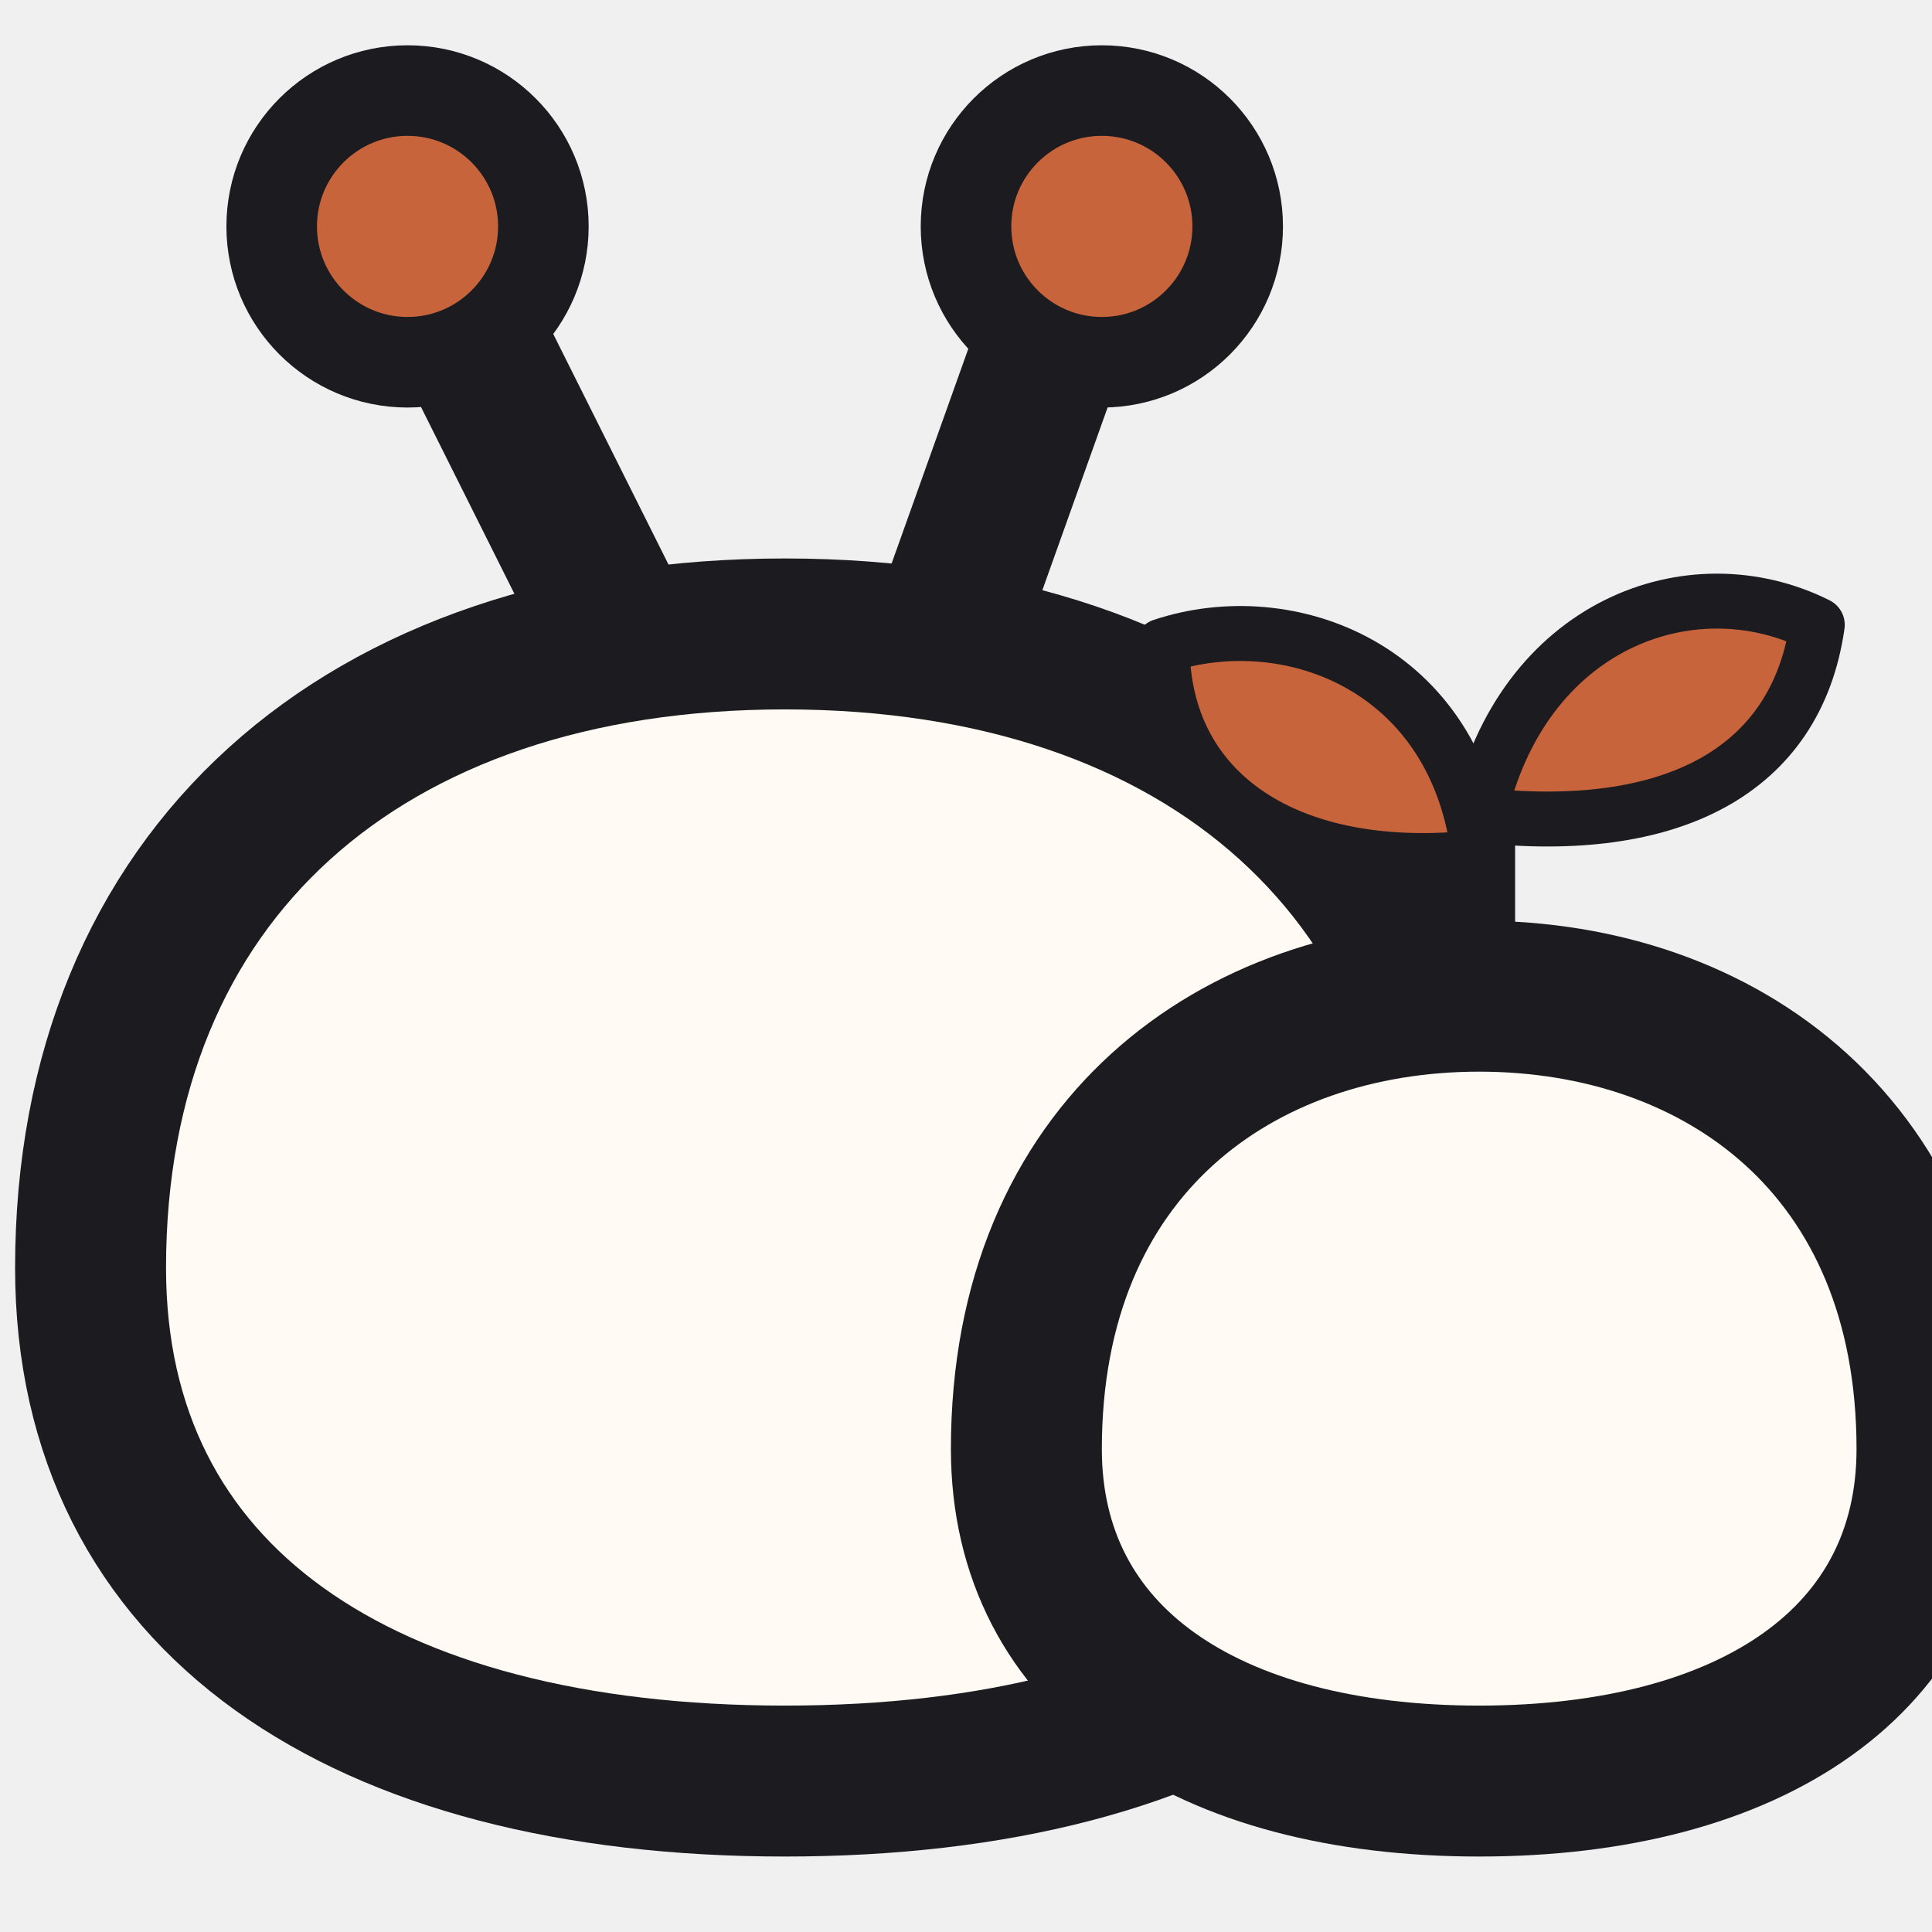
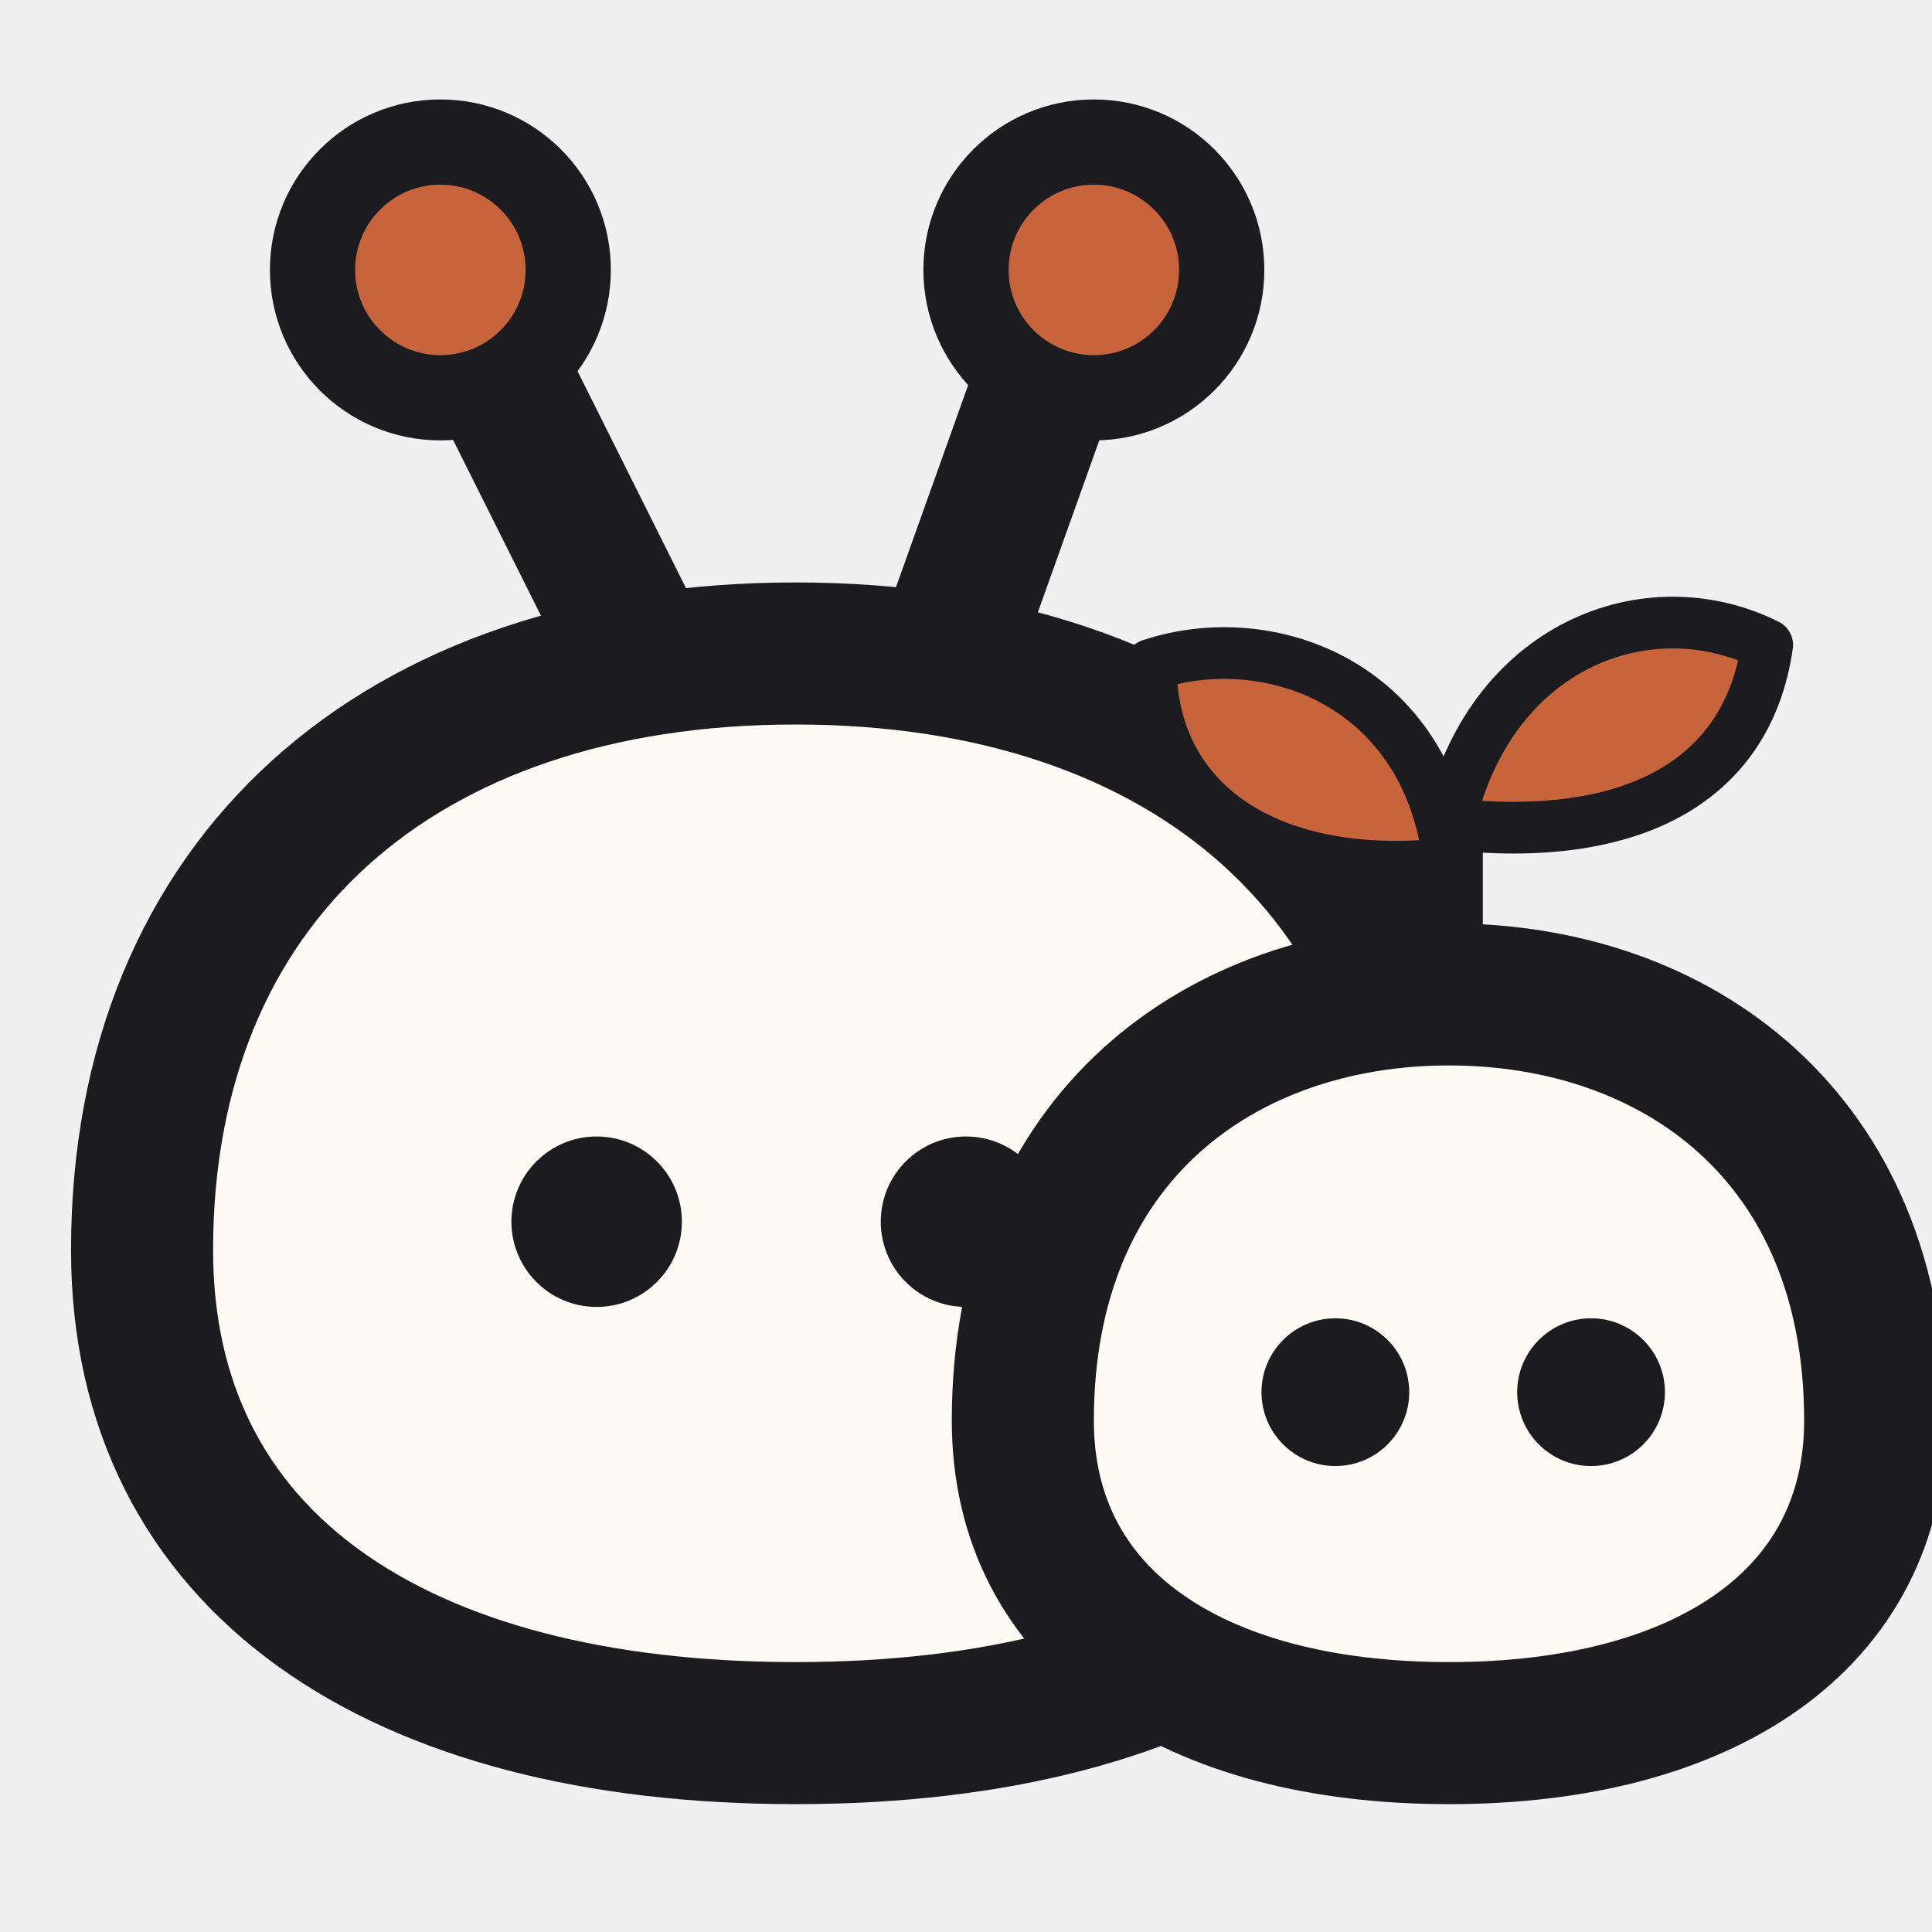
- <svg xmlns="http://www.w3.org/2000/svg" viewBox="0 0 64 64">
+ <svg xmlns="http://www.w3.org/2000/svg" viewBox="-2 -2 68 68">
  <style>
.m-ink{fill:#1c1b1f}.m-hi{fill:#fff}
.m-line,.m-wire{fill:none;stroke:#1c1b1f;stroke-linecap:round;stroke-linejoin:round}
.m-body{fill:#fffaf3;stroke:#1c1b1f;stroke-linejoin:round}
.m-belly{fill:none;stroke:#f6e6da;stroke-linecap:round}
.m-accent{fill:#c8643c;stroke:#1c1b1f;stroke-linejoin:round}
.m-cheek{fill:#c8643c;opacity:.32}
.m-sprout{display:none}.m-sprout--summer{display:inline}@media (prefers-color-scheme:dark){.m-wire{stroke:#fffaf3}}</style>
  <g>
    <path class="m-wire" d="M21 22 14 8M31 22l5-14" stroke-width="5" />
    <circle class="m-accent" cx="13.5" cy="7.5" r="4.5" stroke-width="3" />
    <circle class="m-accent" cx="36.5" cy="7.5" r="4.5" stroke-width="3" />
    <path class="m-body" d="M3 42c0-13 9-21 23-21s23 8 23 21c0 11-9 17-23 17S3 53 3 42Z" stroke-width="5" />
    <g transform="translate(49 34) scale(0.7)">
      <path class="m-wire" d="M0 0v-9" stroke-width="3.4" />
      <path class="m-accent" d="M0-8C-1-17-9-20-15-18c0 7 6 11 15 10Z" stroke-width="2.6" />
      <path class="m-accent" d="M0-10C2-19 10-22 16-19c-1 7-7 10-16 9Z" stroke-width="2.6" />
    </g>
    <path class="m-body" d="M34 48c0-10 7-15 15-15s15 5 15 15c0 7-6 11-15 11s-15-4-15-11Z" stroke-width="5" />
+     <circle class="m-ink" cx="19" cy="41" r="3" />
+     <circle class="m-ink" cx="32" cy="41" r="3" />
+     <circle class="m-ink" cx="45" cy="47" r="2.6" />
+     <circle class="m-ink" cx="54" cy="47" r="2.6" />
  </g>
</svg>
